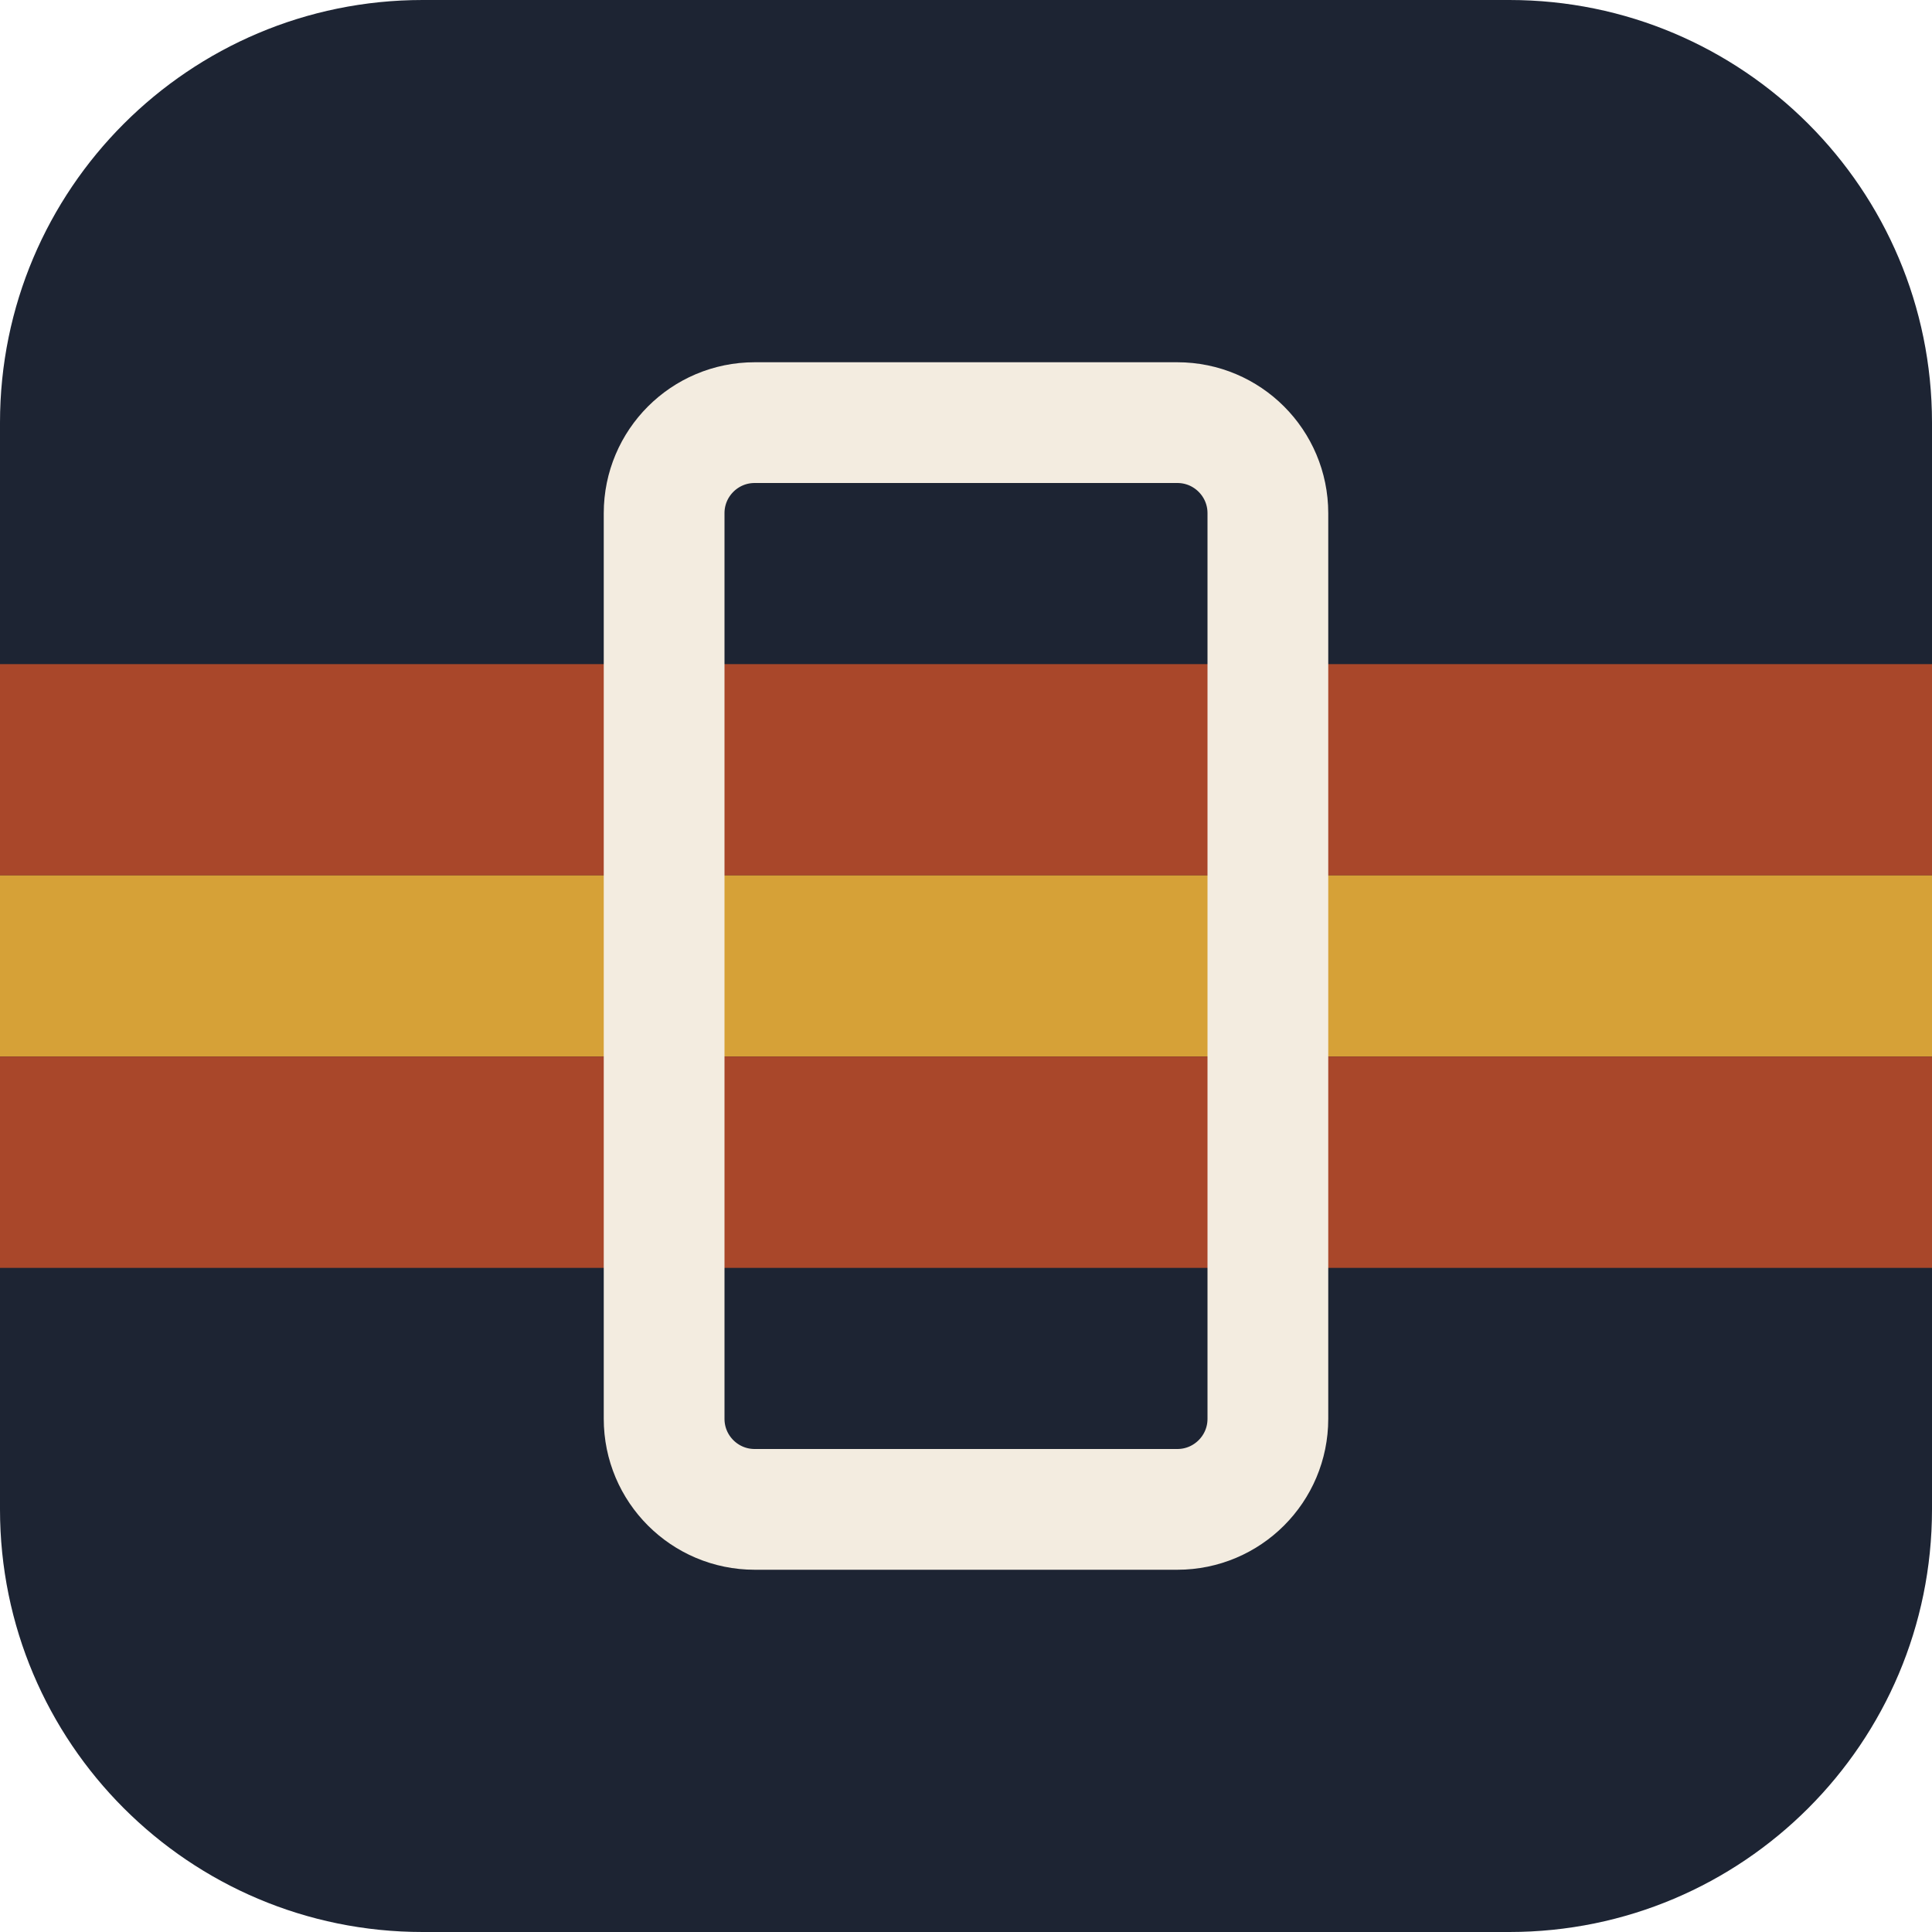
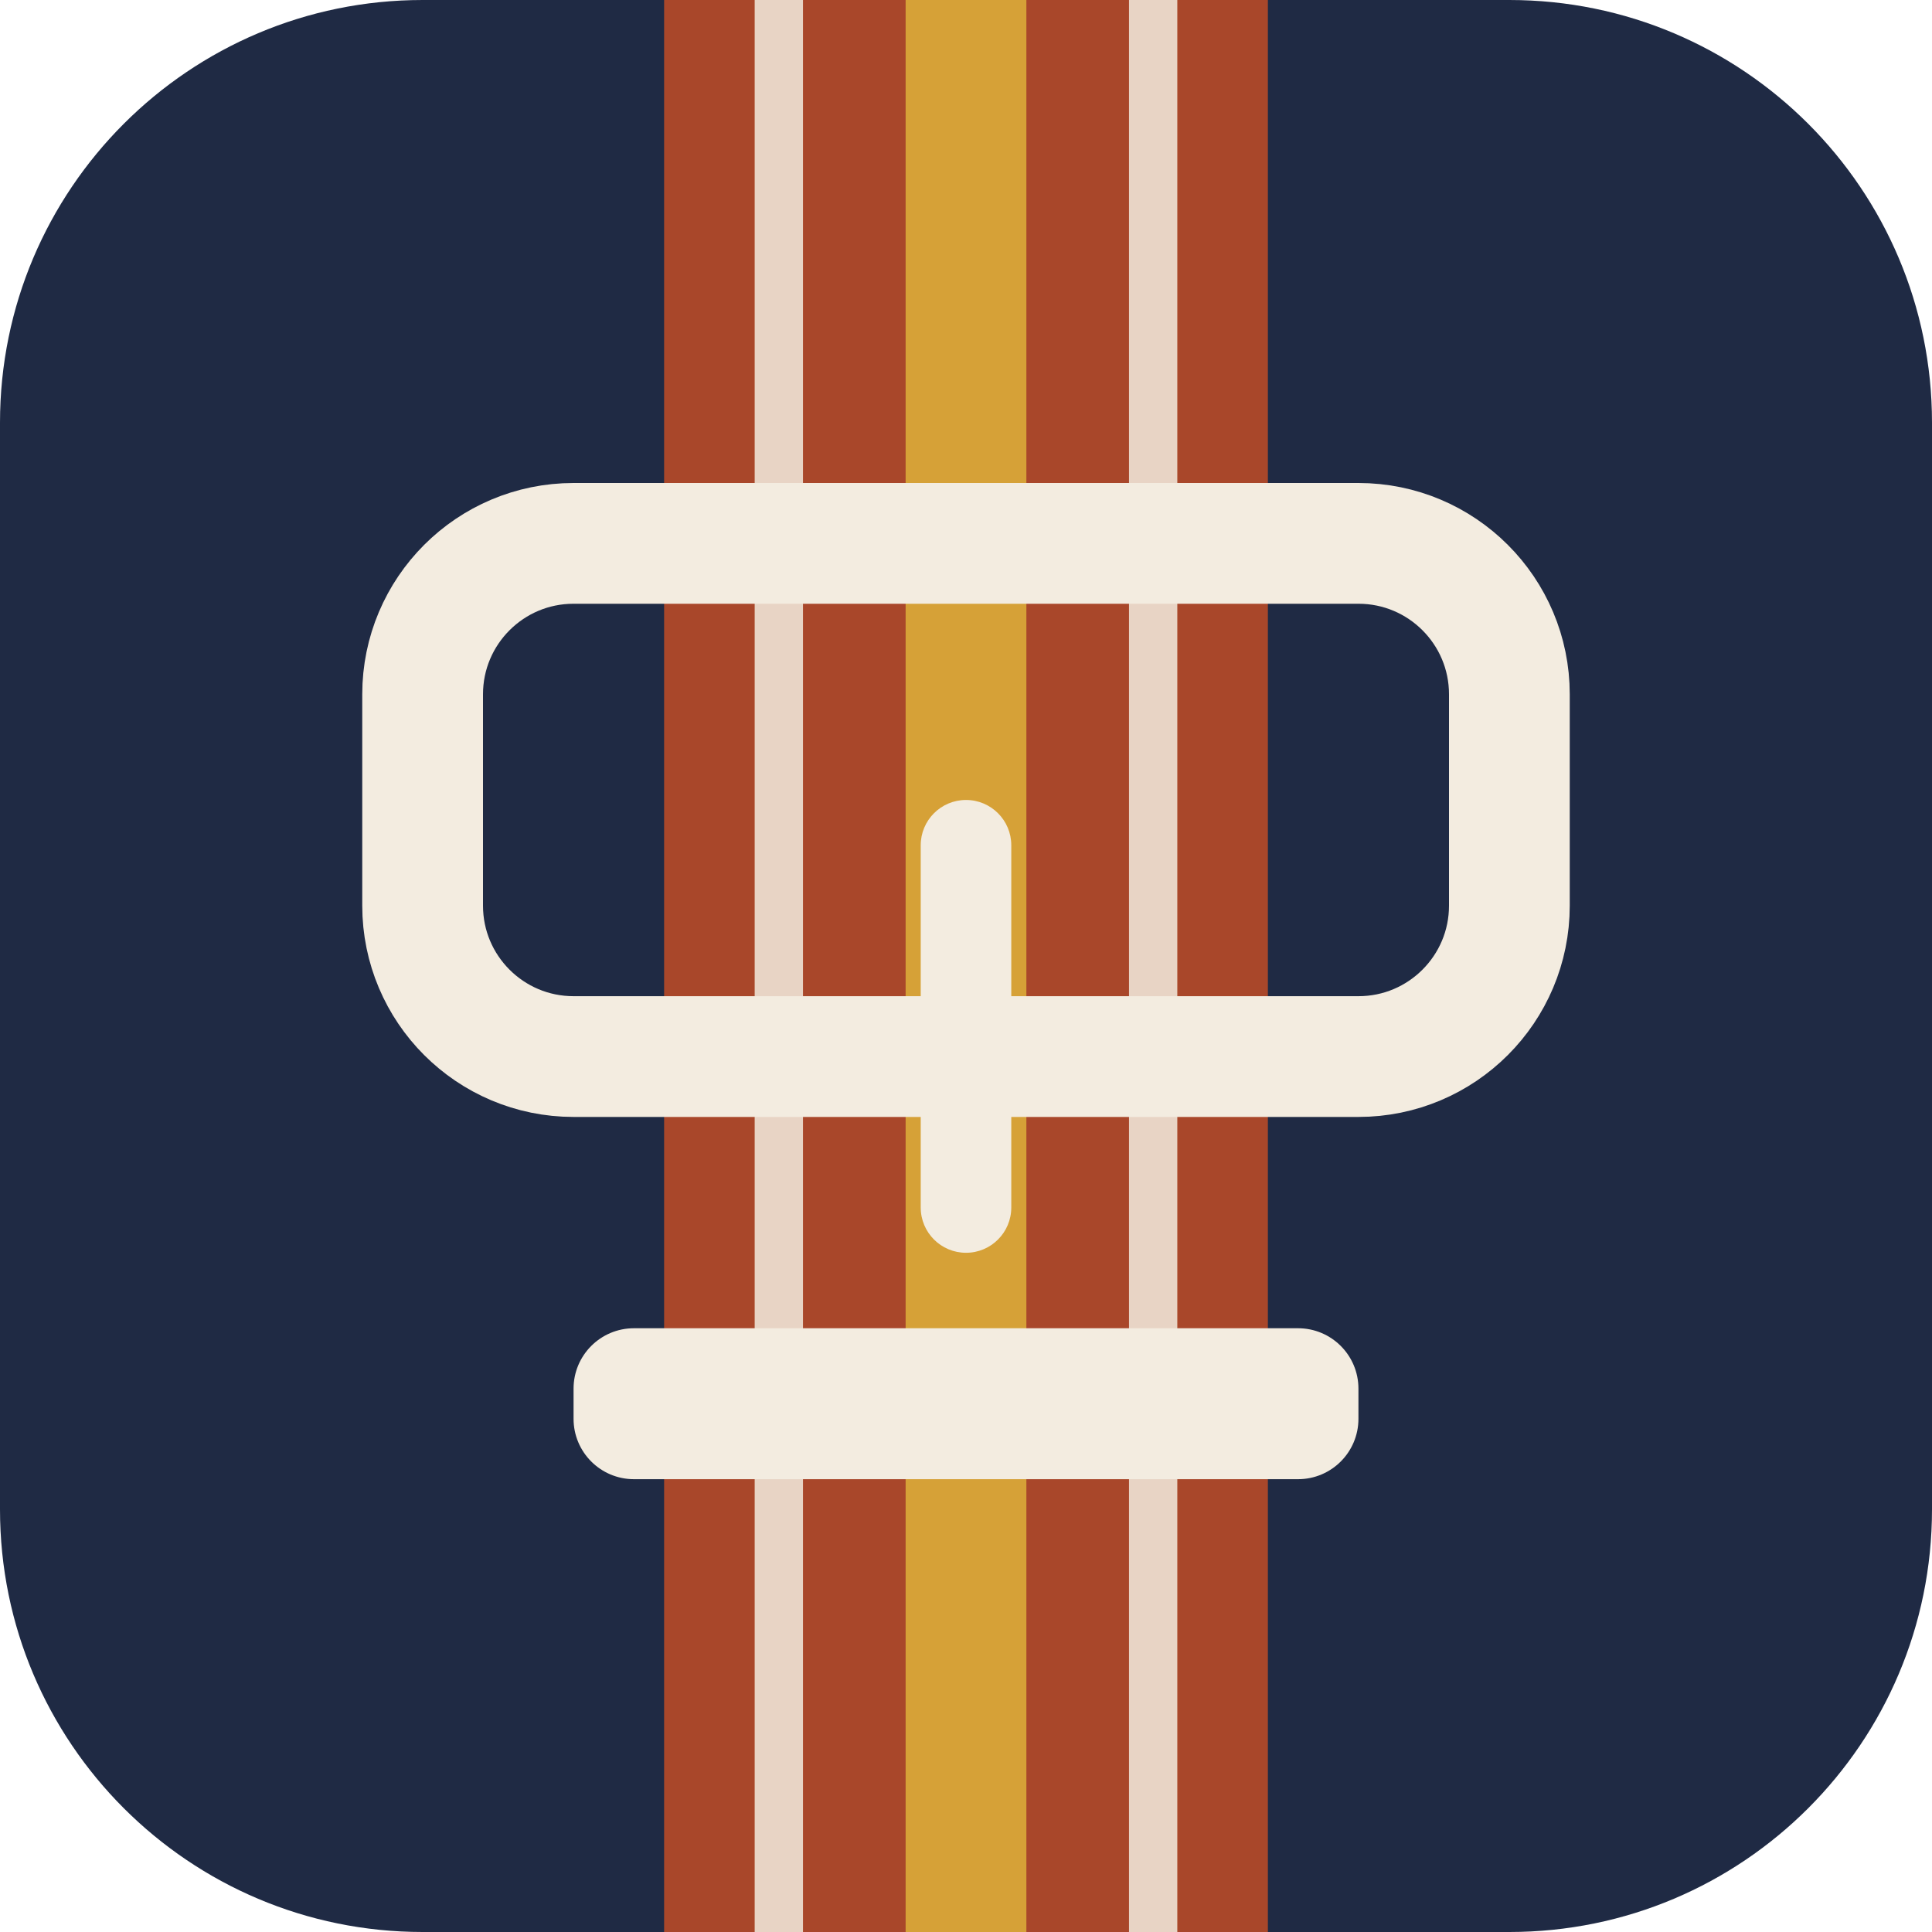
- <svg xmlns="http://www.w3.org/2000/svg" viewBox="0 0 64 64">
-   <rect width="64" height="64" rx="14" fill="#1D2433" />
-   <rect x="0" y="22" width="64" height="7" fill="#A9472A" />
-   <rect x="0" y="29" width="64" height="6" fill="#D6A137" />
-   <rect x="0" y="35" width="64" height="7" fill="#A9472A" />
-   <rect x="22" y="14" width="20" height="36" rx="3" fill="none" stroke="#F3ECE0" stroke-width="4" />
+ <svg xmlns="http://www.w3.org/2000/svg" width="64" height="64" viewBox="0 0 64 64">
+   <rect width="64" height="64" rx="14" fill="#1F2A44" />
+   <rect x="22" y="0" width="20" height="64" fill="#A9472A" />
+   <rect x="25" y="0" width="1.6" height="64" fill="#F3ECE0" opacity=".85" />
+   <rect x="37.4" y="0" width="1.6" height="64" fill="#F3ECE0" opacity=".85" />
+   <rect x="30" y="0" width="4" height="64" fill="#D6A137" />
+   <rect x="14" y="18" width="36" height="17" rx="5" fill="none" stroke="#F3ECE0" stroke-width="4" />
+   <rect x="30.5" y="26.5" width="3" height="15" rx="1.5" fill="#F3ECE0" />
+   <rect x="19" y="44" width="26" height="5" rx="2" fill="#F3ECE0" />
</svg>
